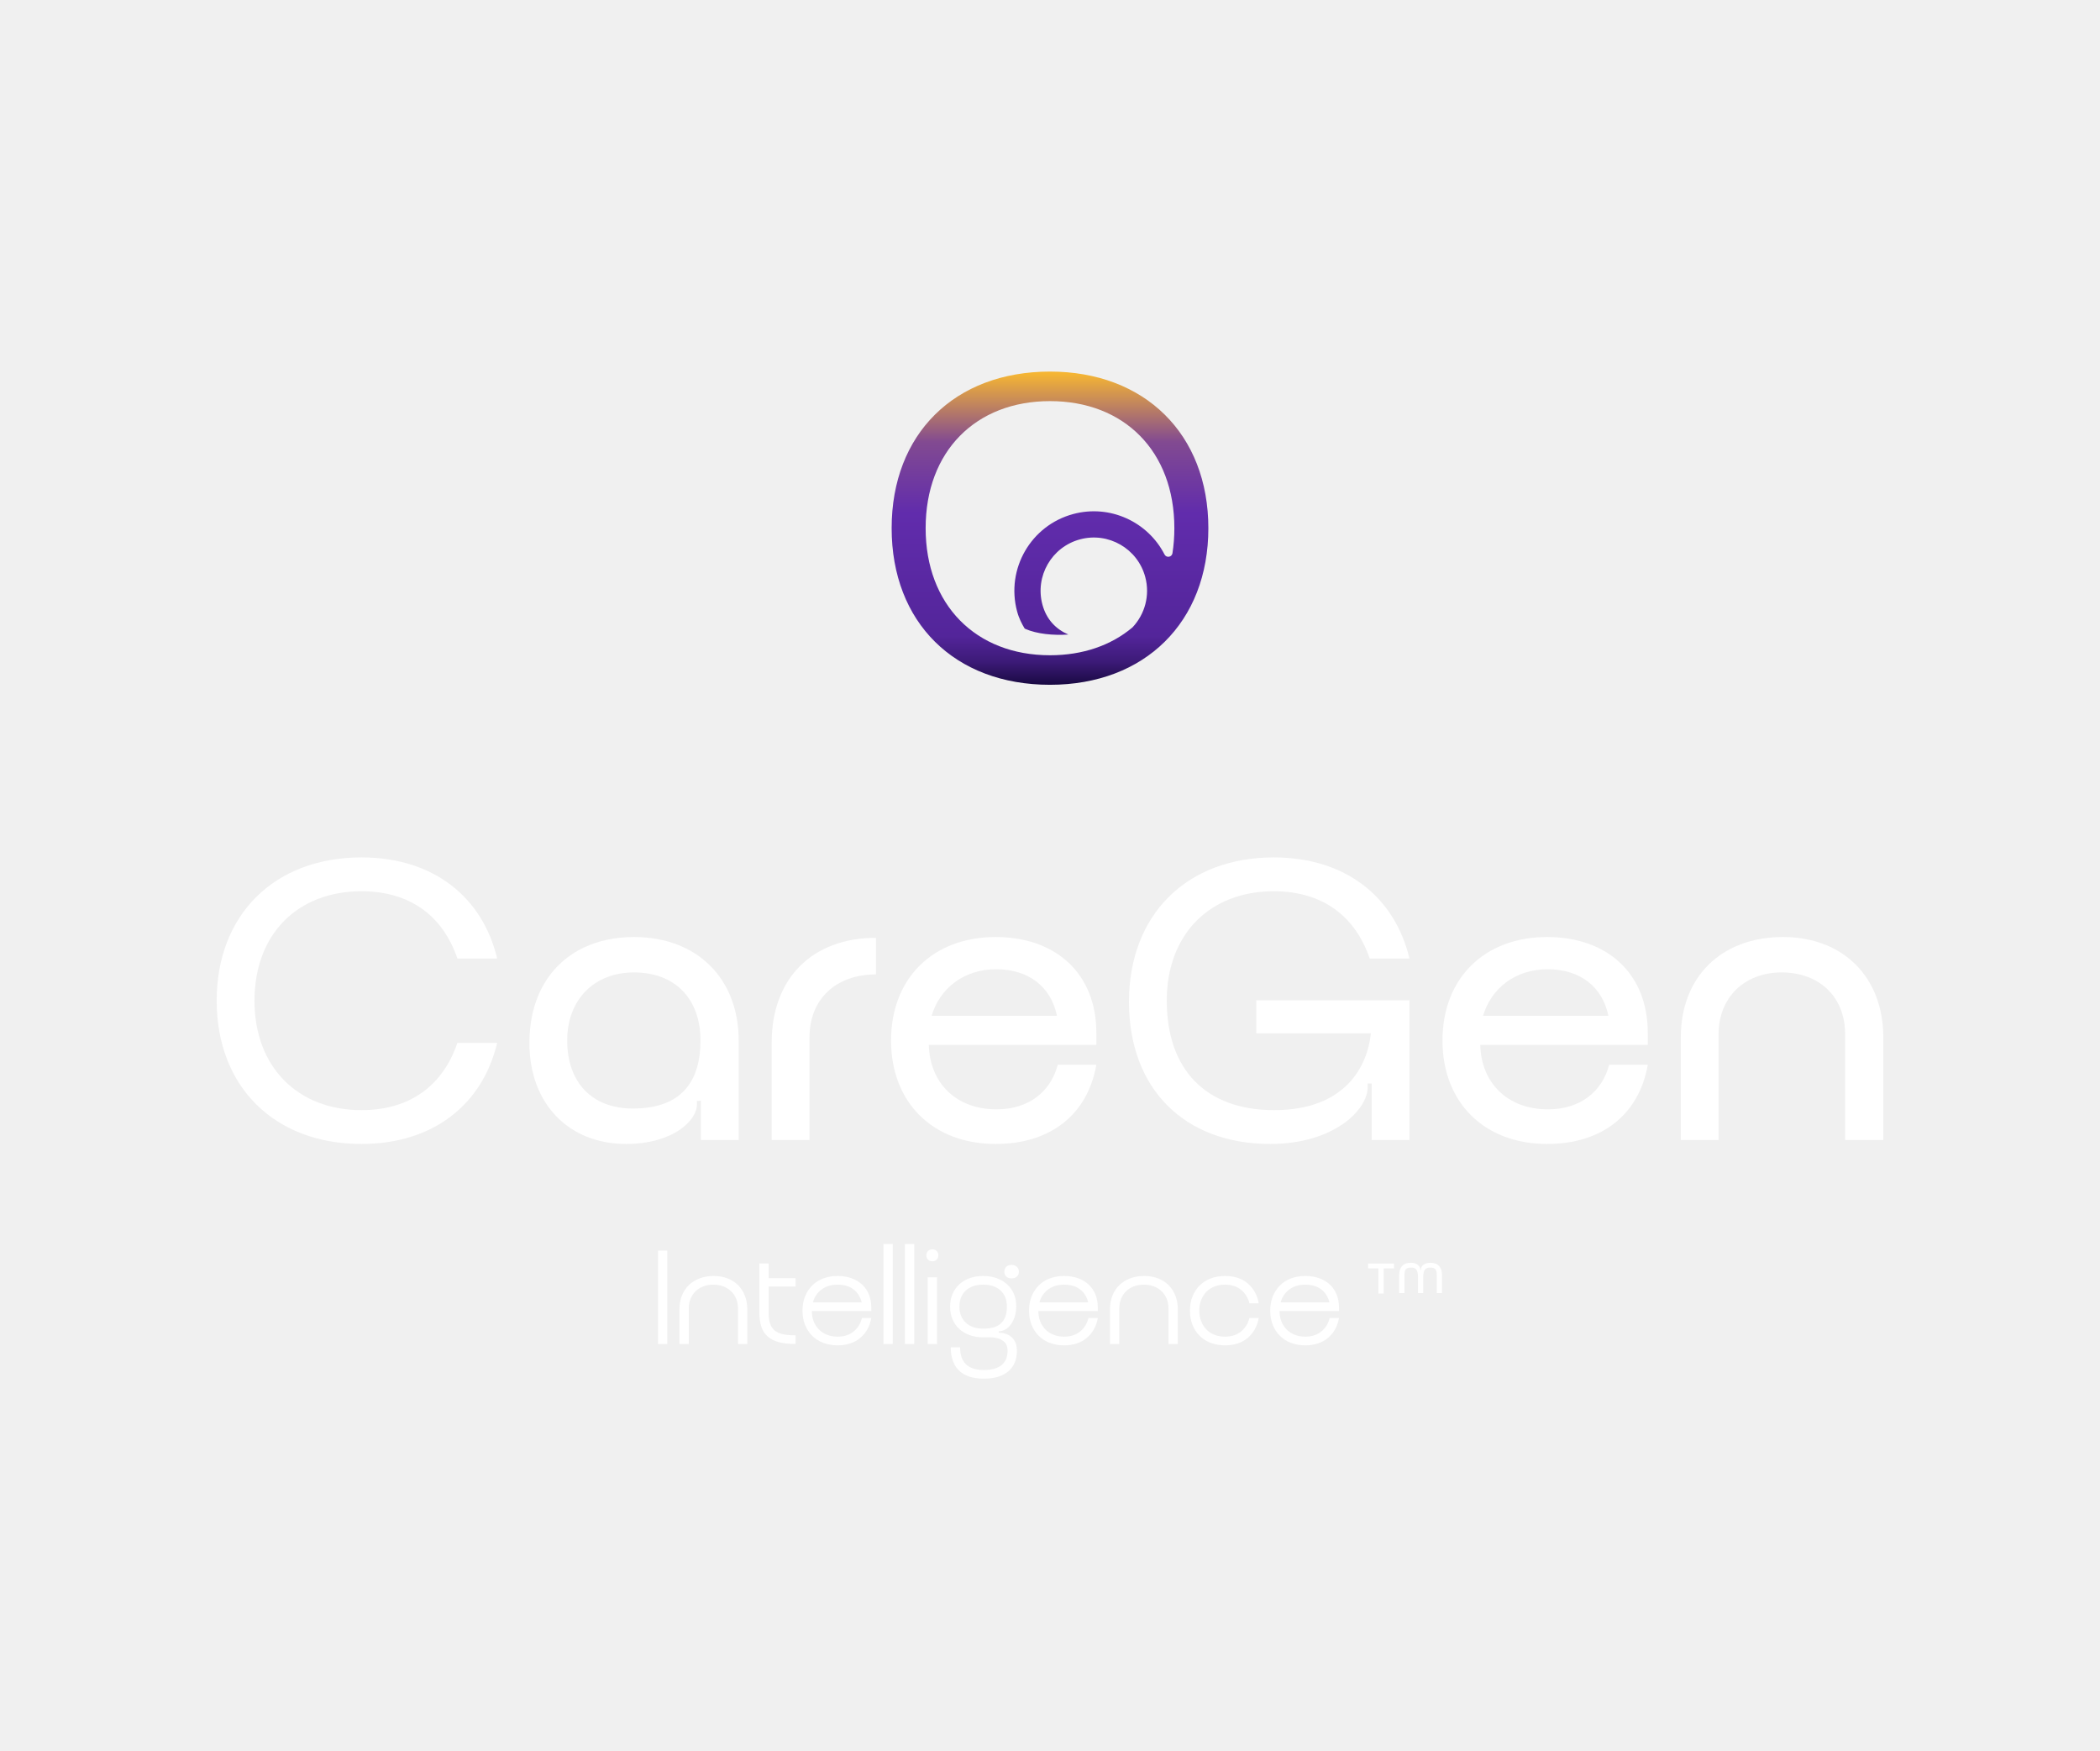
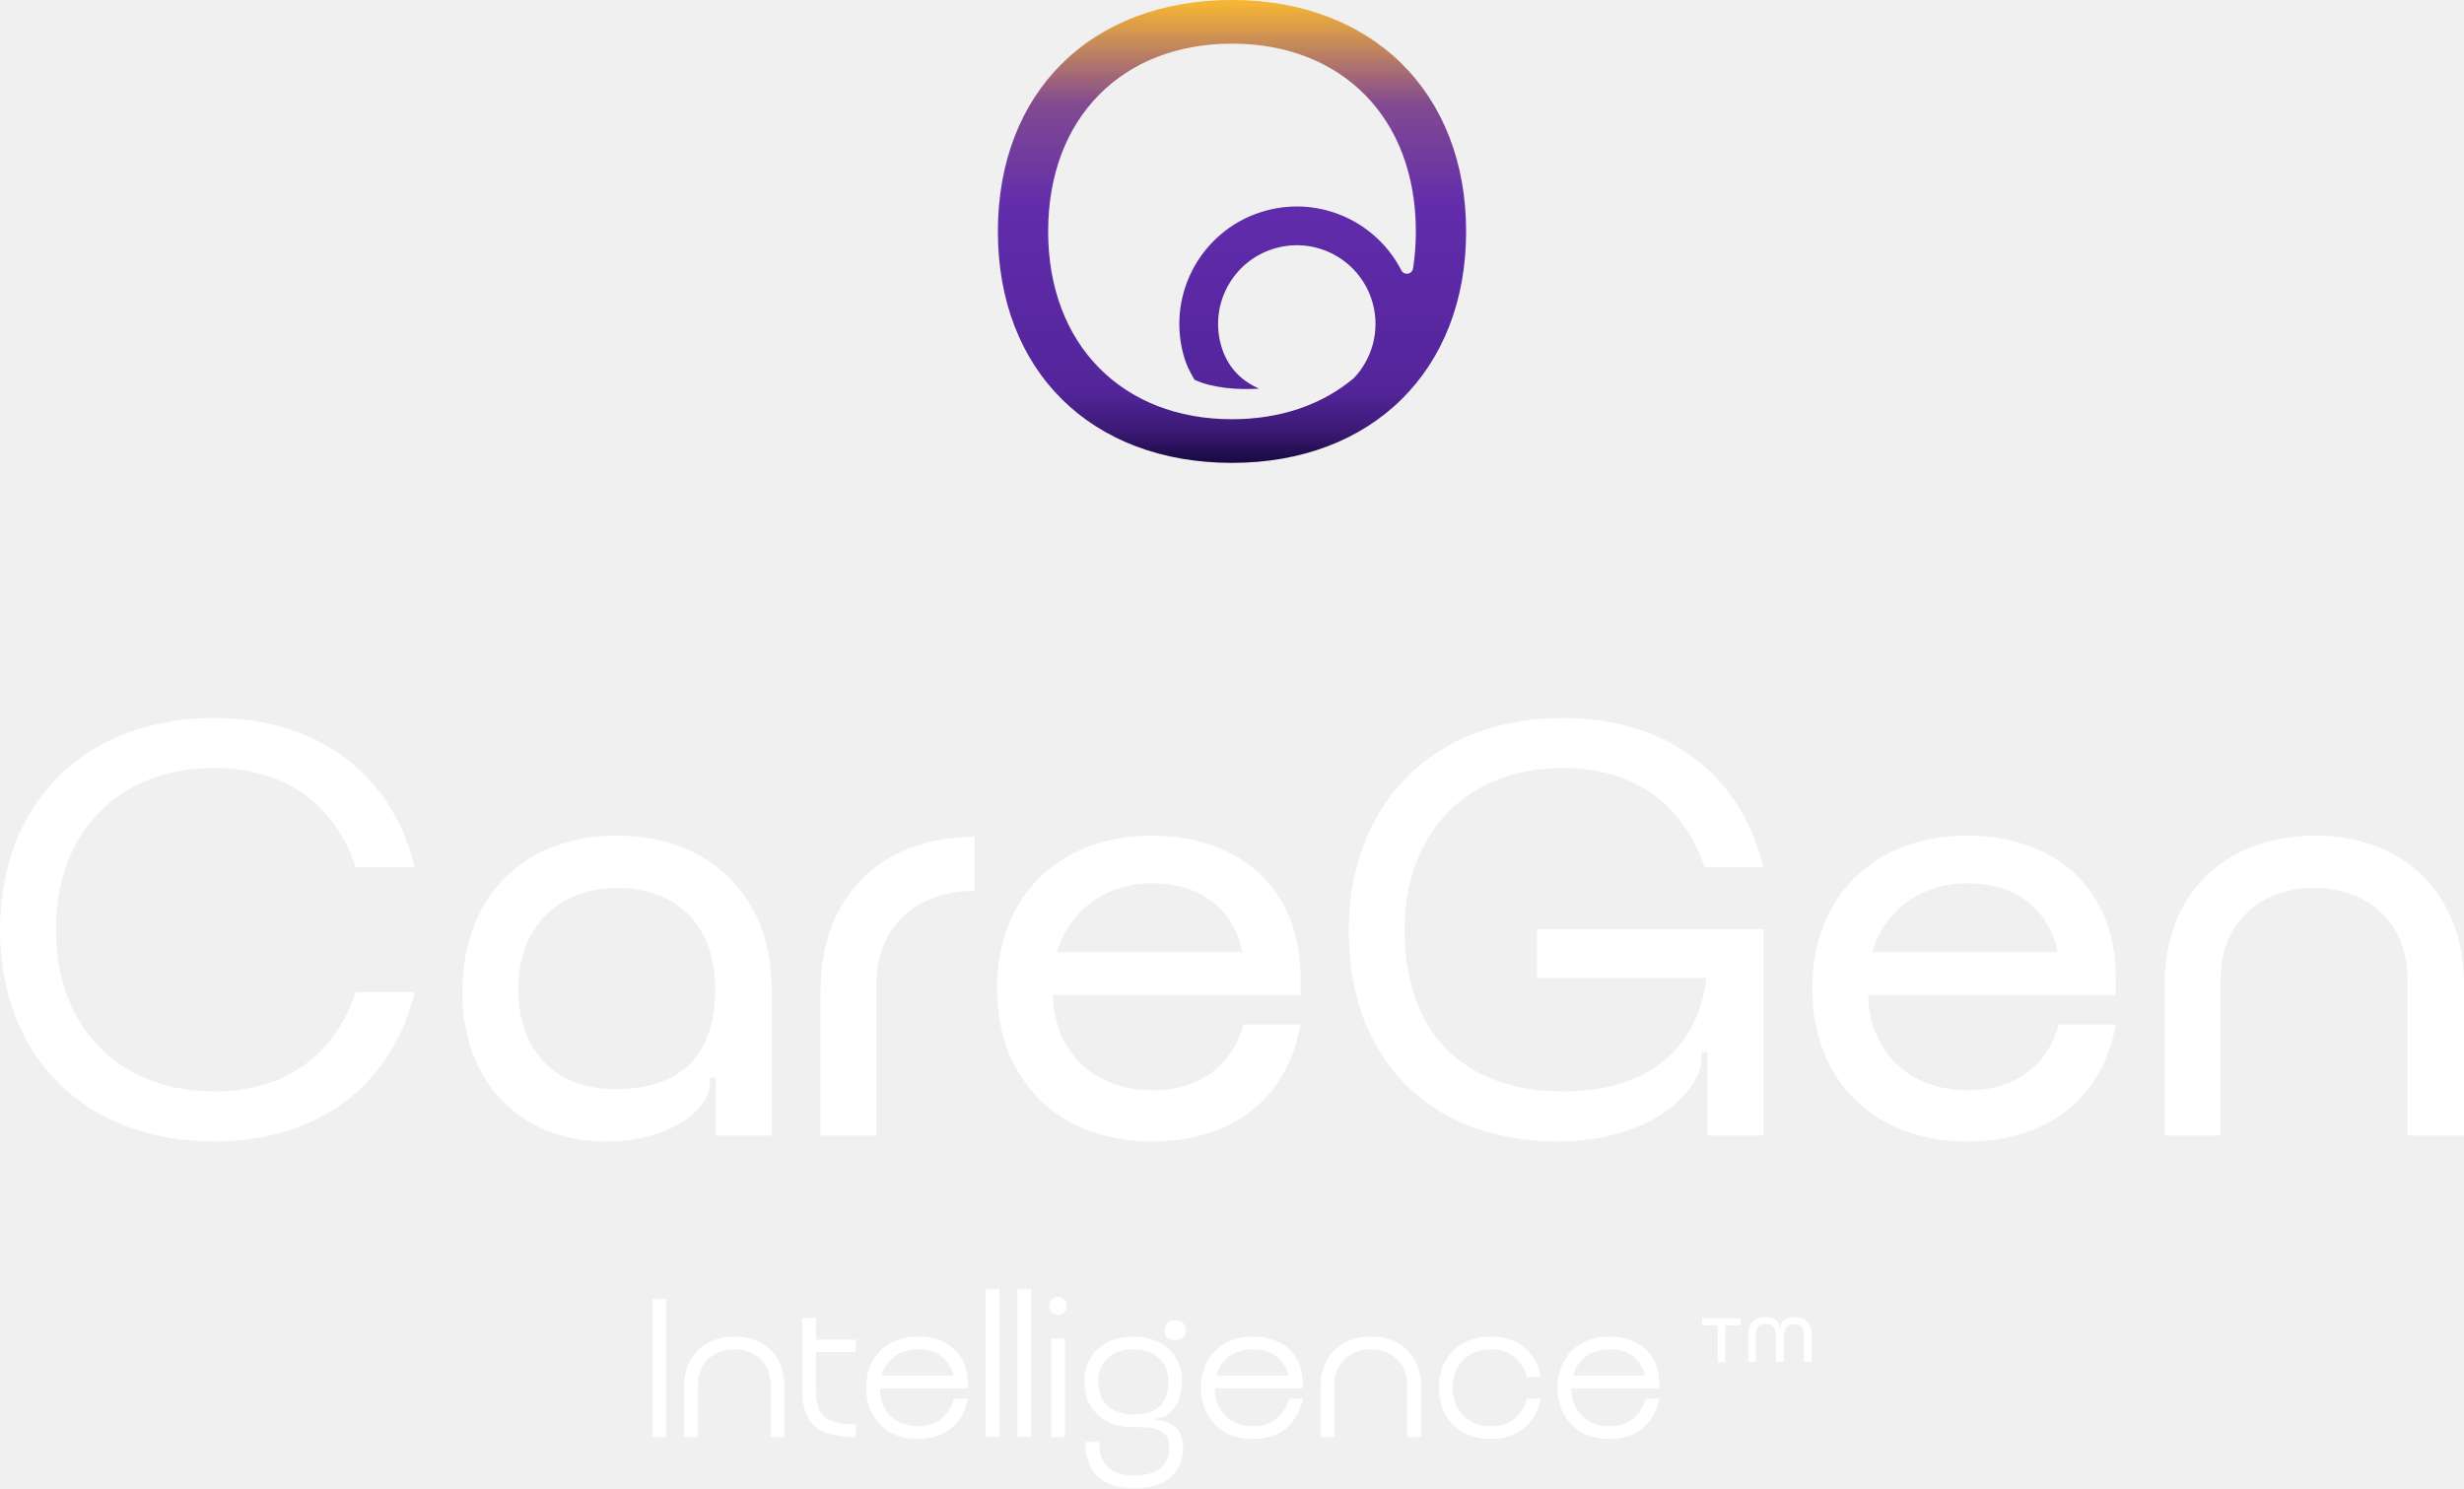
- <svg xmlns="http://www.w3.org/2000/svg" width="100%" height="100%" viewBox="0 0 3544 2953" version="1.1" xml:space="preserve" style="fill-rule:evenodd;clip-rule:evenodd;stroke-linejoin:round;stroke-miterlimit:2;">
+ <svg xmlns="http://www.w3.org/2000/svg" width="100%" height="100%" viewBox="365.68 626.92 2812.64 1699.16" version="1.1" xml:space="preserve" style="fill-rule:evenodd;clip-rule:evenodd;stroke-linejoin:round;stroke-miterlimit:2;">
  <g>
    <path d="M429.466,1688.36C429.466,1576.231 501.981,1503.716 610.081,1503.716C692.668,1503.716 747.725,1546.017 771.897,1617.189L839.04,1617.189C814.197,1513.116 730.94,1446.644 610.081,1446.644C463.038,1446.644 365.68,1543.331 365.68,1688.36C365.68,1833.39 463.038,1930.077 610.081,1930.077C730.94,1930.077 814.197,1863.605 839.04,1759.532L771.897,1759.532C747.725,1830.704 692.668,1873.005 610.081,1873.005C501.981,1873.005 429.466,1799.818 429.466,1688.36Z" style="fill:white;fill-rule:nonzero;" />
    <path d="M893.426,1759.532C893.426,1862.262 959.898,1930.077 1056.585,1930.077C1135.814,1930.077 1176.1,1890.462 1176.1,1863.605L1176.1,1857.562L1182.814,1856.89L1182.814,1923.364L1246.601,1923.364L1246.601,1755.504C1246.601,1650.76 1176.1,1580.931 1070.013,1580.931C1038.65,1580.931 1010.475,1586.958 986.32,1598.227C928.254,1625.32 893.426,1682.715 893.426,1759.532ZM957.213,1755.504C957.213,1687.018 1002.199,1640.689 1070.013,1640.689C1139.171,1640.689 1182.143,1685.003 1182.143,1755.504C1182.143,1823.319 1151.257,1870.319 1067.999,1870.319C998.842,1870.319 957.213,1826.004 957.213,1755.504Z" style="fill:white;fill-rule:nonzero;" />
    <path d="M1366.116,1750.804C1366.116,1685.003 1411.102,1644.046 1478.245,1644.046L1478.245,1582.274C1371.487,1582.274 1302.33,1650.089 1302.33,1758.861L1302.33,1923.364L1366.116,1923.364L1366.116,1750.804Z" style="fill:white;fill-rule:nonzero;" />
    <path d="M1850.219,1762.89L1850.219,1744.089C1850.891,1642.703 1781.733,1580.931 1680.347,1580.931C1574.26,1580.931 1503.76,1650.76 1503.76,1755.504C1503.76,1860.247 1574.26,1930.077 1680.347,1930.077C1773.004,1930.077 1835.448,1880.39 1850.219,1796.461L1785.09,1796.461C1773.004,1842.119 1736.076,1871.662 1681.689,1871.662C1613.203,1871.662 1568.889,1826.676 1567.546,1762.89L1850.219,1762.89ZM1572.246,1713.875C1585.674,1668.217 1625.96,1635.317 1681.018,1635.317C1736.076,1635.317 1773.676,1664.86 1783.747,1713.875L1572.246,1713.875Z" style="fill:white;fill-rule:nonzero;" />
    <path d="M2150.35,1873.005C2034.864,1873.005 1969.063,1804.518 1969.063,1688.36C1969.063,1576.231 2041.578,1503.716 2149.679,1503.716C2232.265,1503.716 2287.323,1546.017 2311.494,1617.189L2378.638,1617.189C2353.795,1513.116 2270.537,1446.644 2149.679,1446.644C2002.635,1446.644 1905.277,1543.331 1905.277,1690.375C1905.277,1836.747 1998.606,1930.077 2143.636,1930.077C2250.394,1930.077 2308.137,1873.005 2308.137,1834.062L2308.137,1828.019L2314.851,1828.019L2314.851,1923.364L2378.638,1923.364L2378.638,1687.689L2120.136,1687.689L2120.136,1743.418L2313.509,1743.418C2308.137,1797.133 2271.88,1873.005 2150.35,1873.005Z" style="fill:white;fill-rule:nonzero;" />
    <path d="M2780.826,1762.89L2780.826,1744.089C2781.498,1642.703 2712.34,1580.931 2610.954,1580.931C2504.867,1580.931 2434.367,1650.76 2434.367,1755.504C2434.367,1860.247 2504.867,1930.077 2610.954,1930.077C2703.611,1930.077 2766.055,1880.39 2780.826,1796.461L2715.697,1796.461C2703.611,1842.119 2666.683,1871.662 2612.296,1871.662C2543.81,1871.662 2499.496,1826.676 2498.153,1762.89L2780.826,1762.89ZM2502.853,1713.875C2516.281,1668.217 2556.567,1635.317 2611.625,1635.317C2666.683,1635.317 2704.283,1664.86 2714.354,1713.875L2502.853,1713.875Z" style="fill:white;fill-rule:nonzero;" />
    <path d="M2900.341,1744.761C2900.341,1682.989 2943.985,1640.689 3006.428,1640.689C3070.886,1640.689 3113.857,1682.318 3113.857,1744.761L3113.857,1923.364L3178.315,1923.364L3178.315,1750.132C3178.315,1648.746 3110.5,1580.931 3009.114,1580.931C2904.37,1580.931 2836.555,1648.746 2836.555,1750.132L2836.555,1923.364L2900.341,1923.364L2900.341,1744.761Z" style="fill:white;fill-rule:nonzero;" />
    <path d="M1504.753,891.151C1504.753,811.858 1531.209,745.725 1577.925,699.476C1624.657,653.197 1691.559,626.921 1771.997,626.921C1932.031,626.921 2039.242,732.595 2039.242,891.151C2039.242,1049.707 1932.031,1155.381 1771.997,1155.381C1691.559,1155.381 1624.657,1129.106 1577.925,1082.826C1531.209,1036.577 1504.753,970.444 1504.753,891.151ZM1802.961,1070.586C1777.454,1072.334 1749.928,1069.636 1730.24,1061.028C1729.607,1060.742 1729.11,1060.275 1728.763,1059.702L1728.763,1059.687C1724.617,1052.617 1719.733,1043.723 1716.447,1031.452C1697.302,959.967 1739.783,886.388 1811.267,867.243C1873.39,850.585 1937.111,880.493 1965.301,935.546C1966.703,938.29 1969.702,939.828 1972.748,939.33C1975.793,938.848 1978.174,936.466 1978.657,933.421C1980.767,919.944 1981.868,905.834 1981.868,891.151C1981.868,826.104 1960.658,772.619 1923.951,735.324C1887.198,697.969 1834.799,676.758 1771.997,676.758C1709.211,676.758 1656.811,697.969 1620.044,735.324C1583.337,772.619 1562.127,826.104 1562.127,891.151C1562.127,955.807 1583.322,1009.307 1620.044,1046.692C1656.796,1084.138 1709.211,1105.544 1771.997,1105.544C1827.683,1105.544 1875.199,1088.706 1910.881,1058.782C1911.092,1058.601 1911.303,1058.405 1911.499,1058.194C1932.001,1036.291 1941.076,1004.589 1932.739,973.489C1919.911,925.597 1870.601,897.136 1822.724,909.98C1774.816,922.808 1746.355,972.103 1759.184,1019.995C1765.937,1045.2 1782.052,1061.616 1802.961,1070.586Z" style="fill:url(#_Linear1);" />
    <rect x="1110.418" y="2110.075" width="15.75" height="157.503" style="fill:white;" />
    <path d="M1162.394,2267.578L1146.644,2267.578L1146.644,2209.527C1146.644,2200.977 1147.994,2193.214 1150.694,2186.239C1153.394,2179.264 1157.295,2173.301 1162.394,2168.351C1167.497,2163.401 1173.608,2159.576 1180.732,2156.876C1187.86,2154.176 1195.771,2152.826 1204.47,2152.826C1213.02,2152.826 1220.783,2154.176 1227.758,2156.876C1234.733,2159.576 1240.695,2163.401 1245.645,2168.351C1250.596,2173.301 1254.421,2179.264 1257.121,2186.239C1259.821,2193.214 1261.171,2200.977 1261.171,2209.527L1261.171,2267.578L1245.42,2267.578L1245.42,2207.727C1245.42,2201.728 1244.408,2196.251 1242.383,2191.301C1240.358,2186.351 1237.509,2182.112 1233.833,2178.589C1230.161,2175.065 1225.773,2172.325 1220.67,2170.376C1215.571,2168.427 1209.946,2167.451 1203.795,2167.451C1197.648,2167.451 1192.023,2168.427 1186.919,2170.376C1181.821,2172.325 1177.469,2175.065 1173.869,2178.589C1170.269,2182.112 1167.457,2186.351 1165.432,2191.301C1163.407,2196.251 1162.394,2201.728 1162.394,2207.727L1162.394,2267.578Z" style="fill:white;" />
    <path d="M1342.622,2267.578C1331.673,2267.578 1322.336,2266.565 1314.609,2264.54C1306.887,2262.515 1300.546,2259.329 1295.596,2254.977C1290.646,2250.626 1287.046,2245.001 1284.796,2238.102C1282.546,2231.204 1281.421,2222.878 1281.421,2213.127L1281.421,2131.675L1297.171,2131.675L1297.171,2156.426L1342.622,2156.426L1342.622,2170.601L1297.171,2170.601L1297.171,2214.927C1297.171,2222.127 1297.959,2228.125 1299.534,2232.927C1301.109,2237.729 1303.66,2241.626 1307.184,2244.627C1310.712,2247.629 1315.361,2249.766 1321.134,2251.04C1326.912,2252.313 1334.072,2252.952 1342.622,2252.952L1342.622,2267.578Z" style="fill:white;" />
    <path d="M1370.073,2212.002C1370.073,2218.45 1371.126,2224.3 1373.223,2229.552C1375.324,2234.804 1378.285,2239.34 1382.11,2243.165C1385.935,2246.99 1390.512,2249.951 1395.836,2252.052C1401.164,2254.154 1407.05,2255.202 1413.498,2255.202C1424.298,2255.202 1433.263,2252.354 1440.386,2246.652C1447.514,2240.951 1452.275,2233.301 1454.674,2223.702L1470.424,2223.702C1467.877,2237.801 1461.649,2249.015 1451.749,2257.34C1441.849,2265.665 1429.1,2269.828 1413.498,2269.828C1404.651,2269.828 1396.587,2268.442 1389.31,2265.665C1382.038,2262.889 1375.81,2258.915 1370.635,2253.74C1365.46,2248.565 1361.45,2242.377 1358.597,2235.177C1355.749,2227.977 1354.322,2220.025 1354.322,2211.327C1354.322,2202.475 1355.749,2194.487 1358.597,2187.364C1361.45,2180.24 1365.46,2174.089 1370.635,2168.914C1375.81,2163.738 1382.038,2159.765 1389.31,2156.988C1396.587,2154.212 1404.651,2152.826 1413.498,2152.826C1422.201,2152.826 1430.077,2154.099 1437.124,2156.651C1444.175,2159.202 1450.174,2162.802 1455.124,2167.451C1460.074,2172.1 1463.863,2177.725 1466.487,2184.326C1469.115,2190.928 1470.424,2198.353 1470.424,2206.602L1470.424,2212.002L1370.073,2212.002ZM1454.224,2197.376C1451.825,2187.778 1447.136,2180.389 1440.161,2175.214C1433.186,2170.039 1424.298,2167.451 1413.498,2167.451C1402.851,2167.451 1393.887,2170.151 1386.61,2175.551C1379.338,2180.951 1374.424,2188.228 1371.873,2197.376L1454.224,2197.376Z" style="fill:white;" />
    <rect x="1490.9" y="2098.825" width="15.75" height="168.753" style="fill:white;" />
    <rect x="1527.125" y="2098.825" width="15.75" height="168.753" style="fill:white;" />
    <path d="M1563.351,2117.95C1563.351,2114.949 1564.291,2112.514 1566.163,2110.638C1568.04,2108.761 1570.479,2107.825 1573.476,2107.825C1576.478,2107.825 1578.917,2108.761 1580.789,2110.638C1582.665,2112.514 1583.601,2114.949 1583.601,2117.95C1583.601,2120.952 1582.665,2123.386 1580.789,2125.263C1578.917,2127.139 1576.478,2128.075 1573.476,2128.075C1570.479,2128.075 1568.04,2127.139 1566.163,2125.263C1564.291,2123.386 1563.351,2120.952 1563.351,2117.95ZM1565.601,2155.076L1581.351,2155.076L1581.351,2267.578L1565.601,2267.578L1565.601,2155.076Z" style="fill:white;" />
    <path d="M1694.978,2145.626C1694.978,2142.174 1696.067,2139.402 1698.241,2137.3C1700.419,2135.199 1703.38,2134.15 1707.128,2134.15C1710.881,2134.15 1713.878,2135.199 1716.128,2137.3C1718.378,2139.402 1719.503,2142.174 1719.503,2145.626C1719.503,2149.077 1718.378,2151.813 1716.128,2153.838C1713.878,2155.863 1710.881,2156.876 1707.128,2156.876C1703.38,2156.876 1700.419,2155.863 1698.241,2153.838C1696.067,2151.813 1694.978,2149.077 1694.978,2145.626ZM1603.402,2204.577C1603.402,2196.778 1604.752,2189.69 1607.452,2183.314C1610.152,2176.937 1613.941,2171.501 1618.814,2167.001C1623.692,2162.501 1629.542,2159.013 1636.365,2156.538C1643.191,2154.063 1650.805,2152.826 1659.202,2152.826C1667.604,2152.826 1675.218,2154.063 1682.04,2156.538C1688.867,2159.013 1694.717,2162.465 1699.591,2166.888C1704.469,2171.312 1708.253,2176.6 1710.953,2182.751C1713.653,2188.903 1715.003,2195.725 1715.003,2203.227C1715.003,2210.575 1714.067,2216.952 1712.191,2222.352C1710.319,2227.752 1707.956,2232.216 1705.103,2235.74C1702.255,2239.263 1699.105,2241.891 1695.653,2243.615C1692.206,2245.338 1688.831,2246.202 1685.528,2246.202L1685.528,2248.452C1688.831,2248.452 1692.278,2248.938 1695.878,2249.915C1699.478,2250.891 1702.781,2252.538 1705.778,2254.865C1708.78,2257.191 1711.255,2260.301 1713.203,2264.203C1715.156,2268.104 1716.128,2273.054 1716.128,2279.053C1716.128,2294.052 1711.255,2305.639 1701.503,2313.816C1691.756,2321.993 1678.031,2326.079 1660.327,2326.079C1642.03,2326.079 1628.152,2321.579 1618.702,2312.578C1609.252,2303.578 1604.527,2290.452 1604.527,2273.203L1620.277,2273.203C1620.277,2298.705 1633.629,2311.453 1660.327,2311.453C1673.531,2311.453 1683.503,2308.717 1690.253,2303.241C1697.003,2297.764 1700.378,2289.705 1700.378,2279.053C1700.378,2272.753 1698.844,2268.028 1695.766,2264.878C1692.692,2261.728 1688.979,2259.514 1684.628,2258.24C1680.281,2256.966 1675.781,2256.327 1671.128,2256.327L1659.202,2256.327C1650.805,2256.327 1643.191,2255.09 1636.365,2252.615C1629.542,2250.14 1623.692,2246.652 1618.814,2242.152C1613.941,2237.652 1610.152,2232.216 1607.452,2225.839C1604.752,2219.463 1603.402,2212.375 1603.402,2204.577ZM1619.152,2204.577C1619.152,2215.975 1622.752,2225.016 1629.952,2231.69C1637.152,2238.363 1646.904,2241.702 1659.202,2241.702C1665.354,2241.702 1670.903,2241.063 1675.853,2239.79C1680.803,2238.516 1685.006,2236.415 1688.453,2233.49C1691.905,2230.565 1694.569,2226.739 1696.441,2222.014C1698.317,2217.289 1699.253,2211.475 1699.253,2204.577C1699.253,2192.876 1695.694,2183.764 1688.565,2177.239C1681.442,2170.714 1671.654,2167.451 1659.202,2167.451C1646.904,2167.451 1637.152,2170.75 1629.952,2177.351C1622.752,2183.953 1619.152,2193.025 1619.152,2204.577Z" style="fill:white;" />
    <path d="M1752.354,2212.002C1752.354,2218.45 1753.407,2224.3 1755.504,2229.552C1757.606,2234.804 1760.567,2239.34 1764.392,2243.165C1768.217,2246.99 1772.793,2249.951 1778.117,2252.052C1783.445,2254.154 1789.331,2255.202 1795.78,2255.202C1806.58,2255.202 1815.544,2252.354 1822.668,2246.652C1829.796,2240.951 1834.557,2233.301 1836.955,2223.702L1852.706,2223.702C1850.159,2237.801 1843.931,2249.015 1834.03,2257.34C1824.13,2265.665 1811.382,2269.828 1795.78,2269.828C1786.933,2269.828 1778.868,2268.442 1771.592,2265.665C1764.32,2262.889 1758.092,2258.915 1752.917,2253.74C1747.741,2248.565 1743.732,2242.377 1740.879,2235.177C1738.03,2227.977 1736.604,2220.025 1736.604,2211.327C1736.604,2202.475 1738.03,2194.487 1740.879,2187.364C1743.732,2180.24 1747.741,2174.089 1752.917,2168.914C1758.092,2163.738 1764.32,2159.765 1771.592,2156.988C1778.868,2154.212 1786.933,2152.826 1795.78,2152.826C1804.483,2152.826 1812.358,2154.099 1819.405,2156.651C1826.457,2159.202 1832.455,2162.802 1837.405,2167.451C1842.356,2172.1 1846.145,2177.725 1848.768,2184.326C1851.396,2190.928 1852.706,2198.353 1852.706,2206.602L1852.706,2212.002L1752.354,2212.002ZM1836.505,2197.376C1834.107,2187.778 1829.418,2180.389 1822.443,2175.214C1815.468,2170.039 1806.58,2167.451 1795.78,2167.451C1785.133,2167.451 1776.168,2170.151 1768.892,2175.551C1761.62,2180.951 1756.706,2188.228 1754.154,2197.376L1836.505,2197.376Z" style="fill:white;" />
    <path d="M1888.931,2267.578L1873.181,2267.578L1873.181,2209.527C1873.181,2200.977 1874.531,2193.214 1877.231,2186.239C1879.931,2179.264 1883.833,2173.301 1888.931,2168.351C1894.034,2163.401 1900.146,2159.576 1907.269,2156.876C1914.397,2154.176 1922.308,2152.826 1931.007,2152.826C1939.557,2152.826 1947.32,2154.176 1954.295,2156.876C1961.27,2159.576 1967.233,2163.401 1972.183,2168.351C1977.133,2173.301 1980.958,2179.264 1983.658,2186.239C1986.358,2193.214 1987.708,2200.977 1987.708,2209.527L1987.708,2267.578L1971.958,2267.578L1971.958,2207.727C1971.958,2201.728 1970.945,2196.251 1968.92,2191.301C1966.895,2186.351 1964.047,2182.112 1960.37,2178.589C1956.698,2175.065 1952.31,2172.325 1947.207,2170.376C1942.109,2168.427 1936.484,2167.451 1930.332,2167.451C1924.185,2167.451 1918.56,2168.427 1913.457,2170.376C1908.358,2172.325 1904.007,2175.065 1900.407,2178.589C1896.806,2182.112 1893.994,2186.351 1891.969,2191.301C1889.944,2196.251 1888.931,2201.728 1888.931,2207.727L1888.931,2267.578Z" style="fill:white;" />
    <path d="M2023.934,2211.327C2023.934,2217.775 2024.987,2223.702 2027.084,2229.102C2029.185,2234.502 2032.11,2239.151 2035.859,2243.052C2039.612,2246.954 2044.184,2249.951 2049.584,2252.052C2054.982,2254.154 2060.909,2255.202 2067.357,2255.202C2078.158,2255.202 2087.124,2252.354 2094.247,2246.652C2101.375,2240.951 2106.137,2233.301 2108.535,2223.702L2124.285,2223.702C2121.738,2237.801 2115.51,2249.015 2105.61,2257.34C2095.71,2265.665 2082.961,2269.828 2067.357,2269.828C2058.512,2269.828 2050.448,2268.442 2043.171,2265.665C2035.899,2262.889 2029.671,2258.915 2024.496,2253.74C2019.321,2248.565 2015.311,2242.377 2012.458,2235.177C2009.61,2227.977 2008.183,2220.025 2008.183,2211.327C2008.183,2202.475 2009.61,2194.487 2012.458,2187.364C2015.311,2180.24 2019.321,2174.089 2024.496,2168.914C2029.671,2163.738 2035.899,2159.765 2043.171,2156.988C2050.448,2154.212 2058.512,2152.826 2067.357,2152.826C2082.961,2152.826 2095.71,2156.988 2105.61,2165.313C2115.51,2173.639 2121.738,2184.853 2124.285,2198.952L2108.535,2198.952C2106.137,2189.353 2101.375,2181.703 2094.247,2176.001C2087.124,2170.3 2078.158,2167.451 2067.357,2167.451C2060.909,2167.451 2054.982,2168.499 2049.584,2170.601C2044.184,2172.703 2039.612,2175.7 2035.859,2179.601C2032.11,2183.503 2029.185,2188.115 2027.084,2193.439C2024.987,2198.763 2023.934,2204.725 2023.934,2211.327Z" style="fill:white;" />
    <path d="M2159.386,2212.002C2159.386,2218.45 2160.439,2224.3 2162.536,2229.552C2164.638,2234.804 2167.599,2239.34 2171.424,2243.165C2175.249,2246.99 2179.825,2249.951 2185.149,2252.052C2190.477,2254.154 2196.363,2255.202 2202.812,2255.202C2213.612,2255.202 2222.576,2252.354 2229.7,2246.652C2236.828,2240.951 2241.589,2233.301 2243.987,2223.702L2259.738,2223.702C2257.191,2237.801 2250.962,2249.015 2241.062,2257.34C2231.162,2265.665 2218.413,2269.828 2202.812,2269.828C2193.965,2269.828 2185.9,2268.442 2178.624,2265.665C2171.352,2262.889 2165.124,2258.915 2159.948,2253.74C2154.773,2248.565 2150.764,2242.377 2147.911,2235.177C2145.062,2227.977 2143.636,2220.025 2143.636,2211.327C2143.636,2202.475 2145.062,2194.487 2147.911,2187.364C2150.764,2180.24 2154.773,2174.089 2159.948,2168.914C2165.124,2163.738 2171.352,2159.765 2178.624,2156.988C2185.9,2154.212 2193.965,2152.826 2202.812,2152.826C2211.515,2152.826 2219.39,2154.099 2226.437,2156.651C2233.489,2159.202 2239.487,2162.802 2244.437,2167.451C2249.387,2172.1 2253.177,2177.725 2255.8,2184.326C2258.428,2190.928 2259.738,2198.353 2259.738,2206.602L2259.738,2212.002L2159.386,2212.002ZM2243.537,2197.376C2241.139,2187.778 2236.45,2180.389 2229.475,2175.214C2222.5,2170.039 2213.612,2167.451 2202.812,2167.451C2192.164,2167.451 2183.2,2170.151 2175.924,2175.551C2168.652,2180.951 2163.738,2188.228 2161.186,2197.376L2243.537,2197.376Z" style="fill:white;" />
    <path d="M2370.093,2181.7L2361.281,2181.7L2361.281,2151.63C2361.281,2144.731 2362.96,2139.484 2366.317,2135.898C2369.67,2132.307 2374.566,2130.511 2381.001,2130.511C2385.478,2130.511 2389.276,2131.605 2392.399,2133.796C2395.523,2135.988 2397.084,2139.138 2397.084,2143.237L2397.786,2143.237C2397.786,2139.138 2399.348,2135.988 2402.471,2133.796C2405.594,2131.605 2409.392,2130.511 2413.869,2130.511C2420.304,2130.511 2425.196,2132.307 2428.553,2135.898C2431.91,2139.484 2433.589,2144.731 2433.589,2151.63L2433.589,2181.7L2424.778,2181.7L2424.778,2152.188C2424.778,2146.968 2423.986,2143.404 2422.401,2141.491C2420.813,2139.579 2417.829,2138.625 2413.451,2138.625C2409.252,2138.625 2406.269,2139.88 2404.496,2142.4C2402.727,2144.916 2401.841,2149.16 2401.841,2155.127L2401.841,2181.7L2393.029,2181.7L2393.029,2155.127C2393.029,2149.16 2392.165,2144.916 2390.442,2142.4C2388.718,2139.88 2385.757,2138.625 2381.559,2138.625C2377.086,2138.625 2374.053,2139.579 2372.469,2141.491C2370.885,2143.404 2370.093,2146.968 2370.093,2152.188L2370.093,2181.7ZM2335.127,2140.02L2335.127,2182.402L2326.316,2182.402L2326.316,2140.02L2308.829,2140.02L2308.829,2131.911L2352.61,2131.911L2352.61,2140.02L2335.127,2140.02Z" style="fill:white;" />
  </g>
  <defs>
    <linearGradient id="_Linear1" x1="0" y1="0" x2="1" y2="0" gradientUnits="userSpaceOnUse" gradientTransform="matrix(0,547.7059,547.7059,-0,1767.357,630.1121)">
      <stop offset="0" style="stop-color:rgb(245,181,51);stop-opacity:1" />
      <stop offset="0.21" style="stop-color:rgb(130,74,145);stop-opacity:1" />
      <stop offset="0.43" style="stop-color:rgb(97,44,172);stop-opacity:1" />
      <stop offset="0.81" style="stop-color:rgb(83,37,154);stop-opacity:1" />
      <stop offset="0.89" style="stop-color:rgb(60,26,119);stop-opacity:1" />
      <stop offset="1" style="stop-color:rgb(5,0,36);stop-opacity:1" />
    </linearGradient>
  </defs>
</svg>
